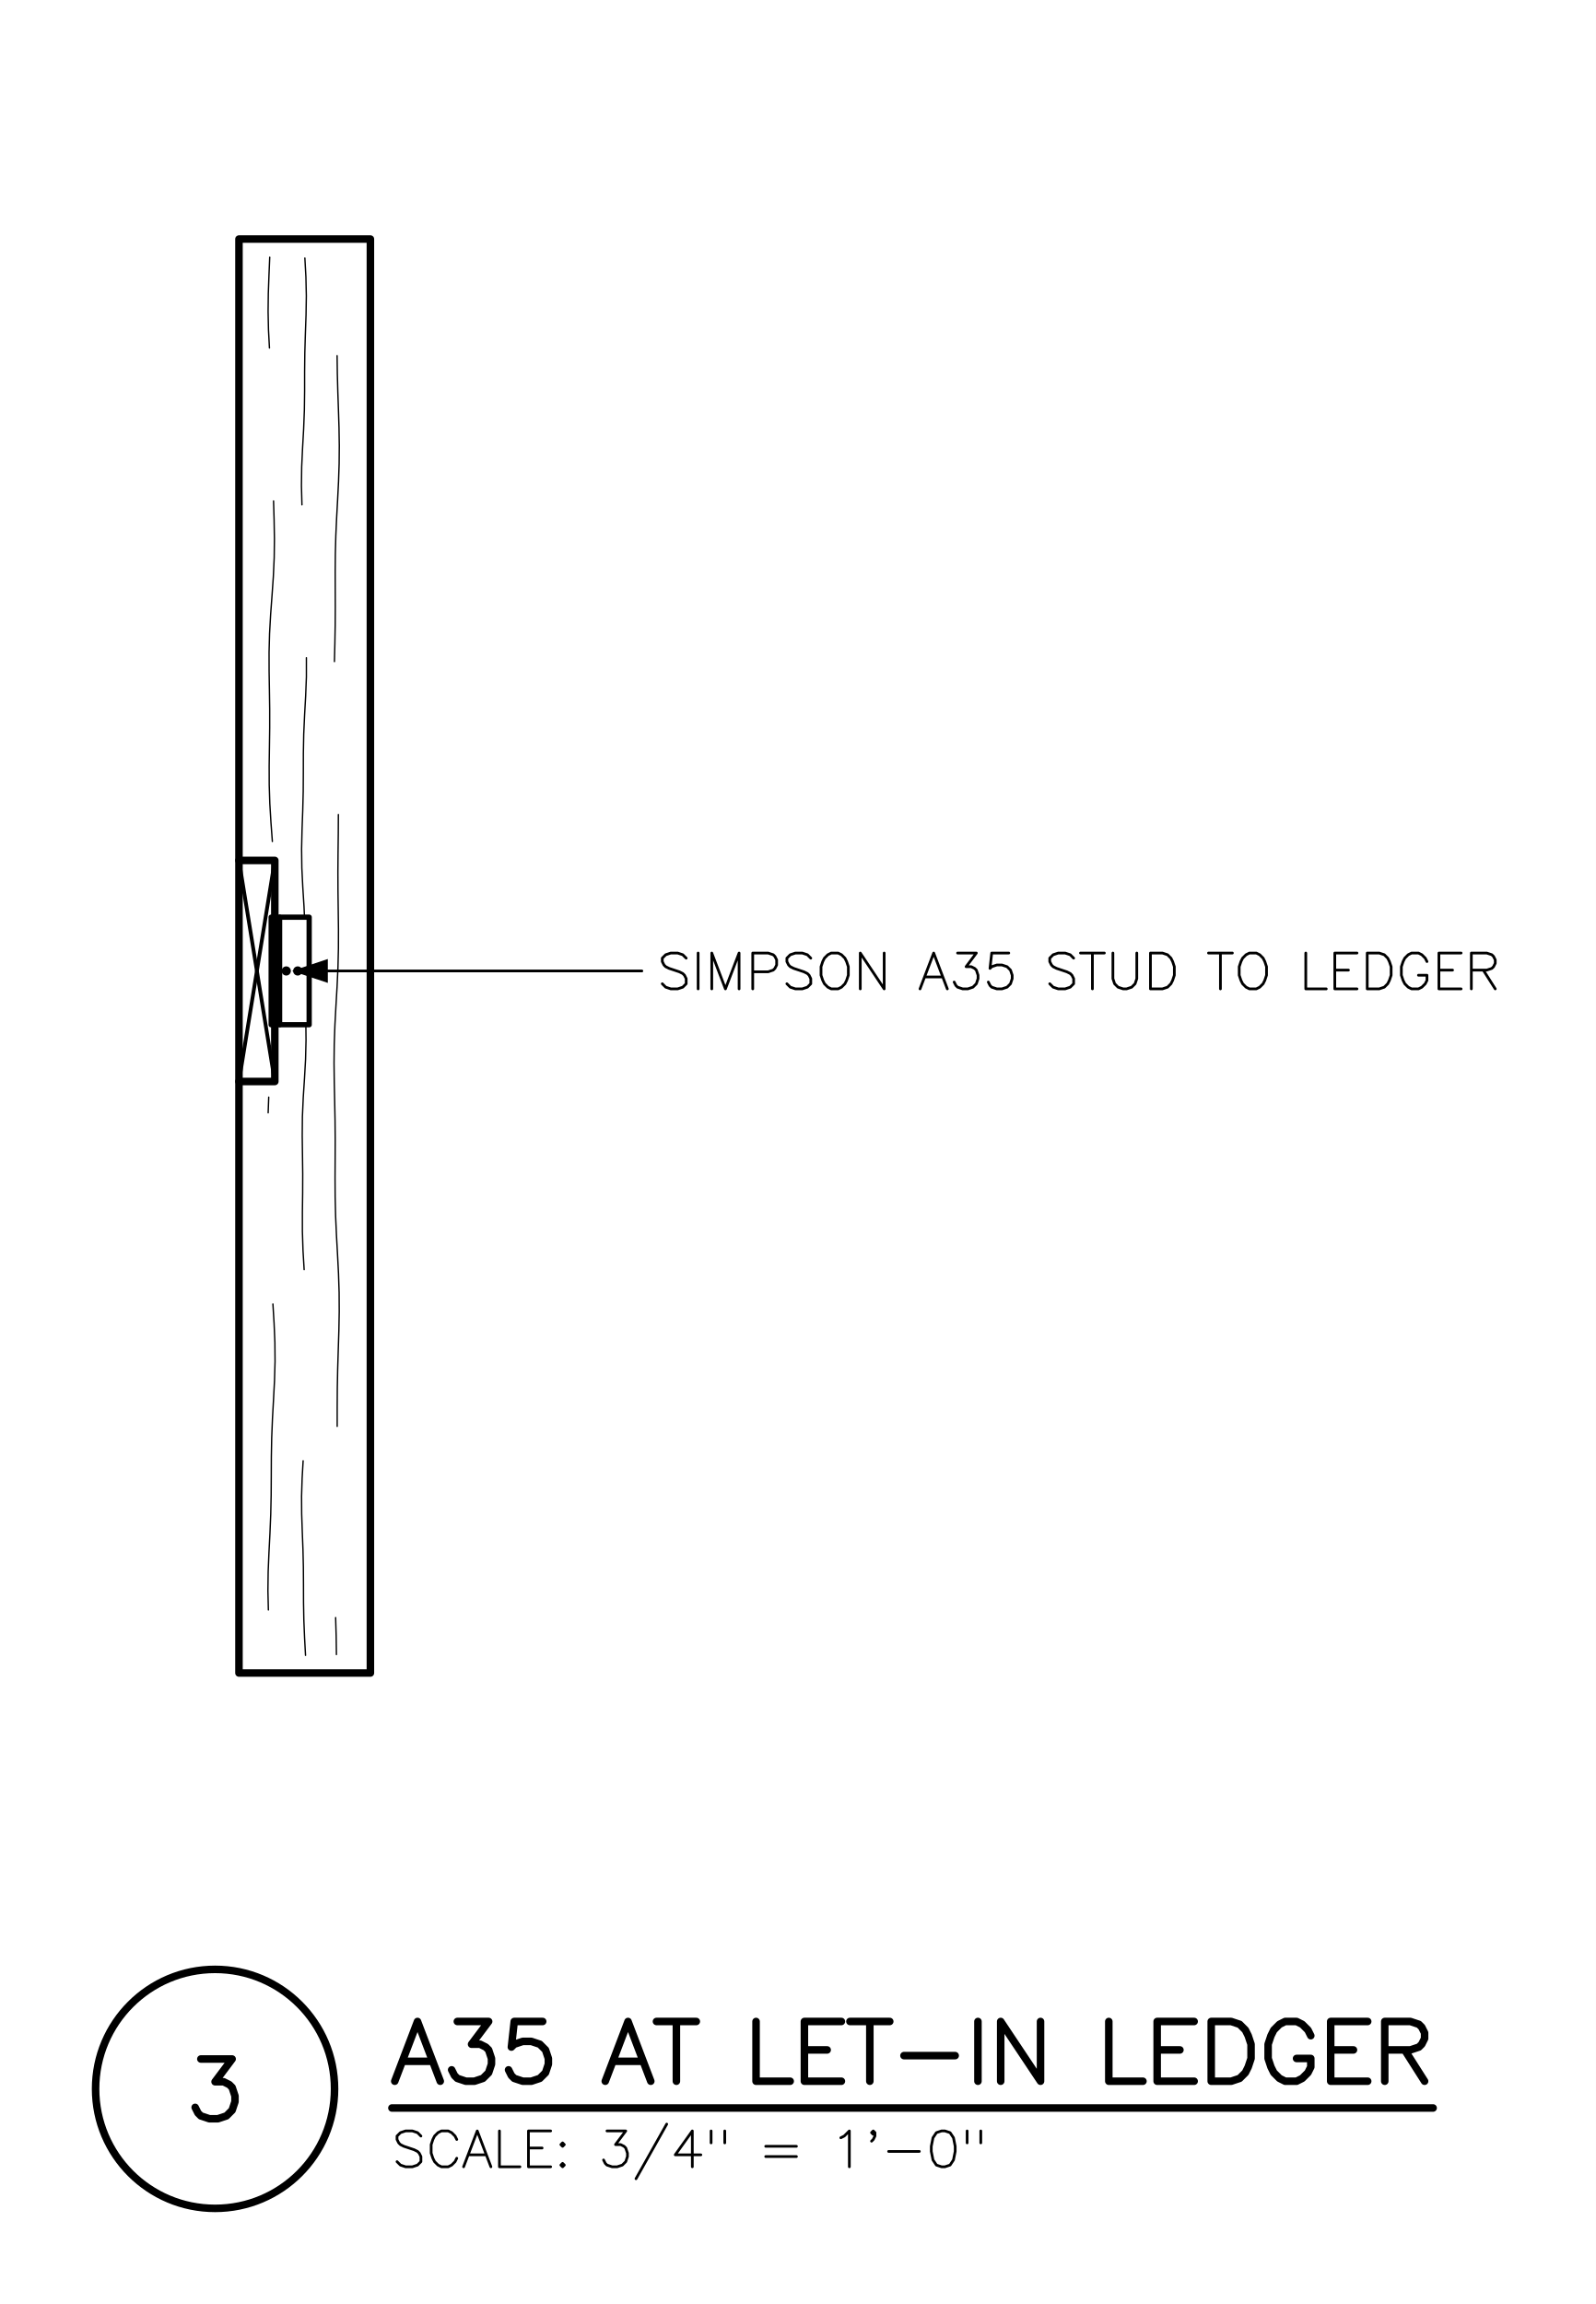
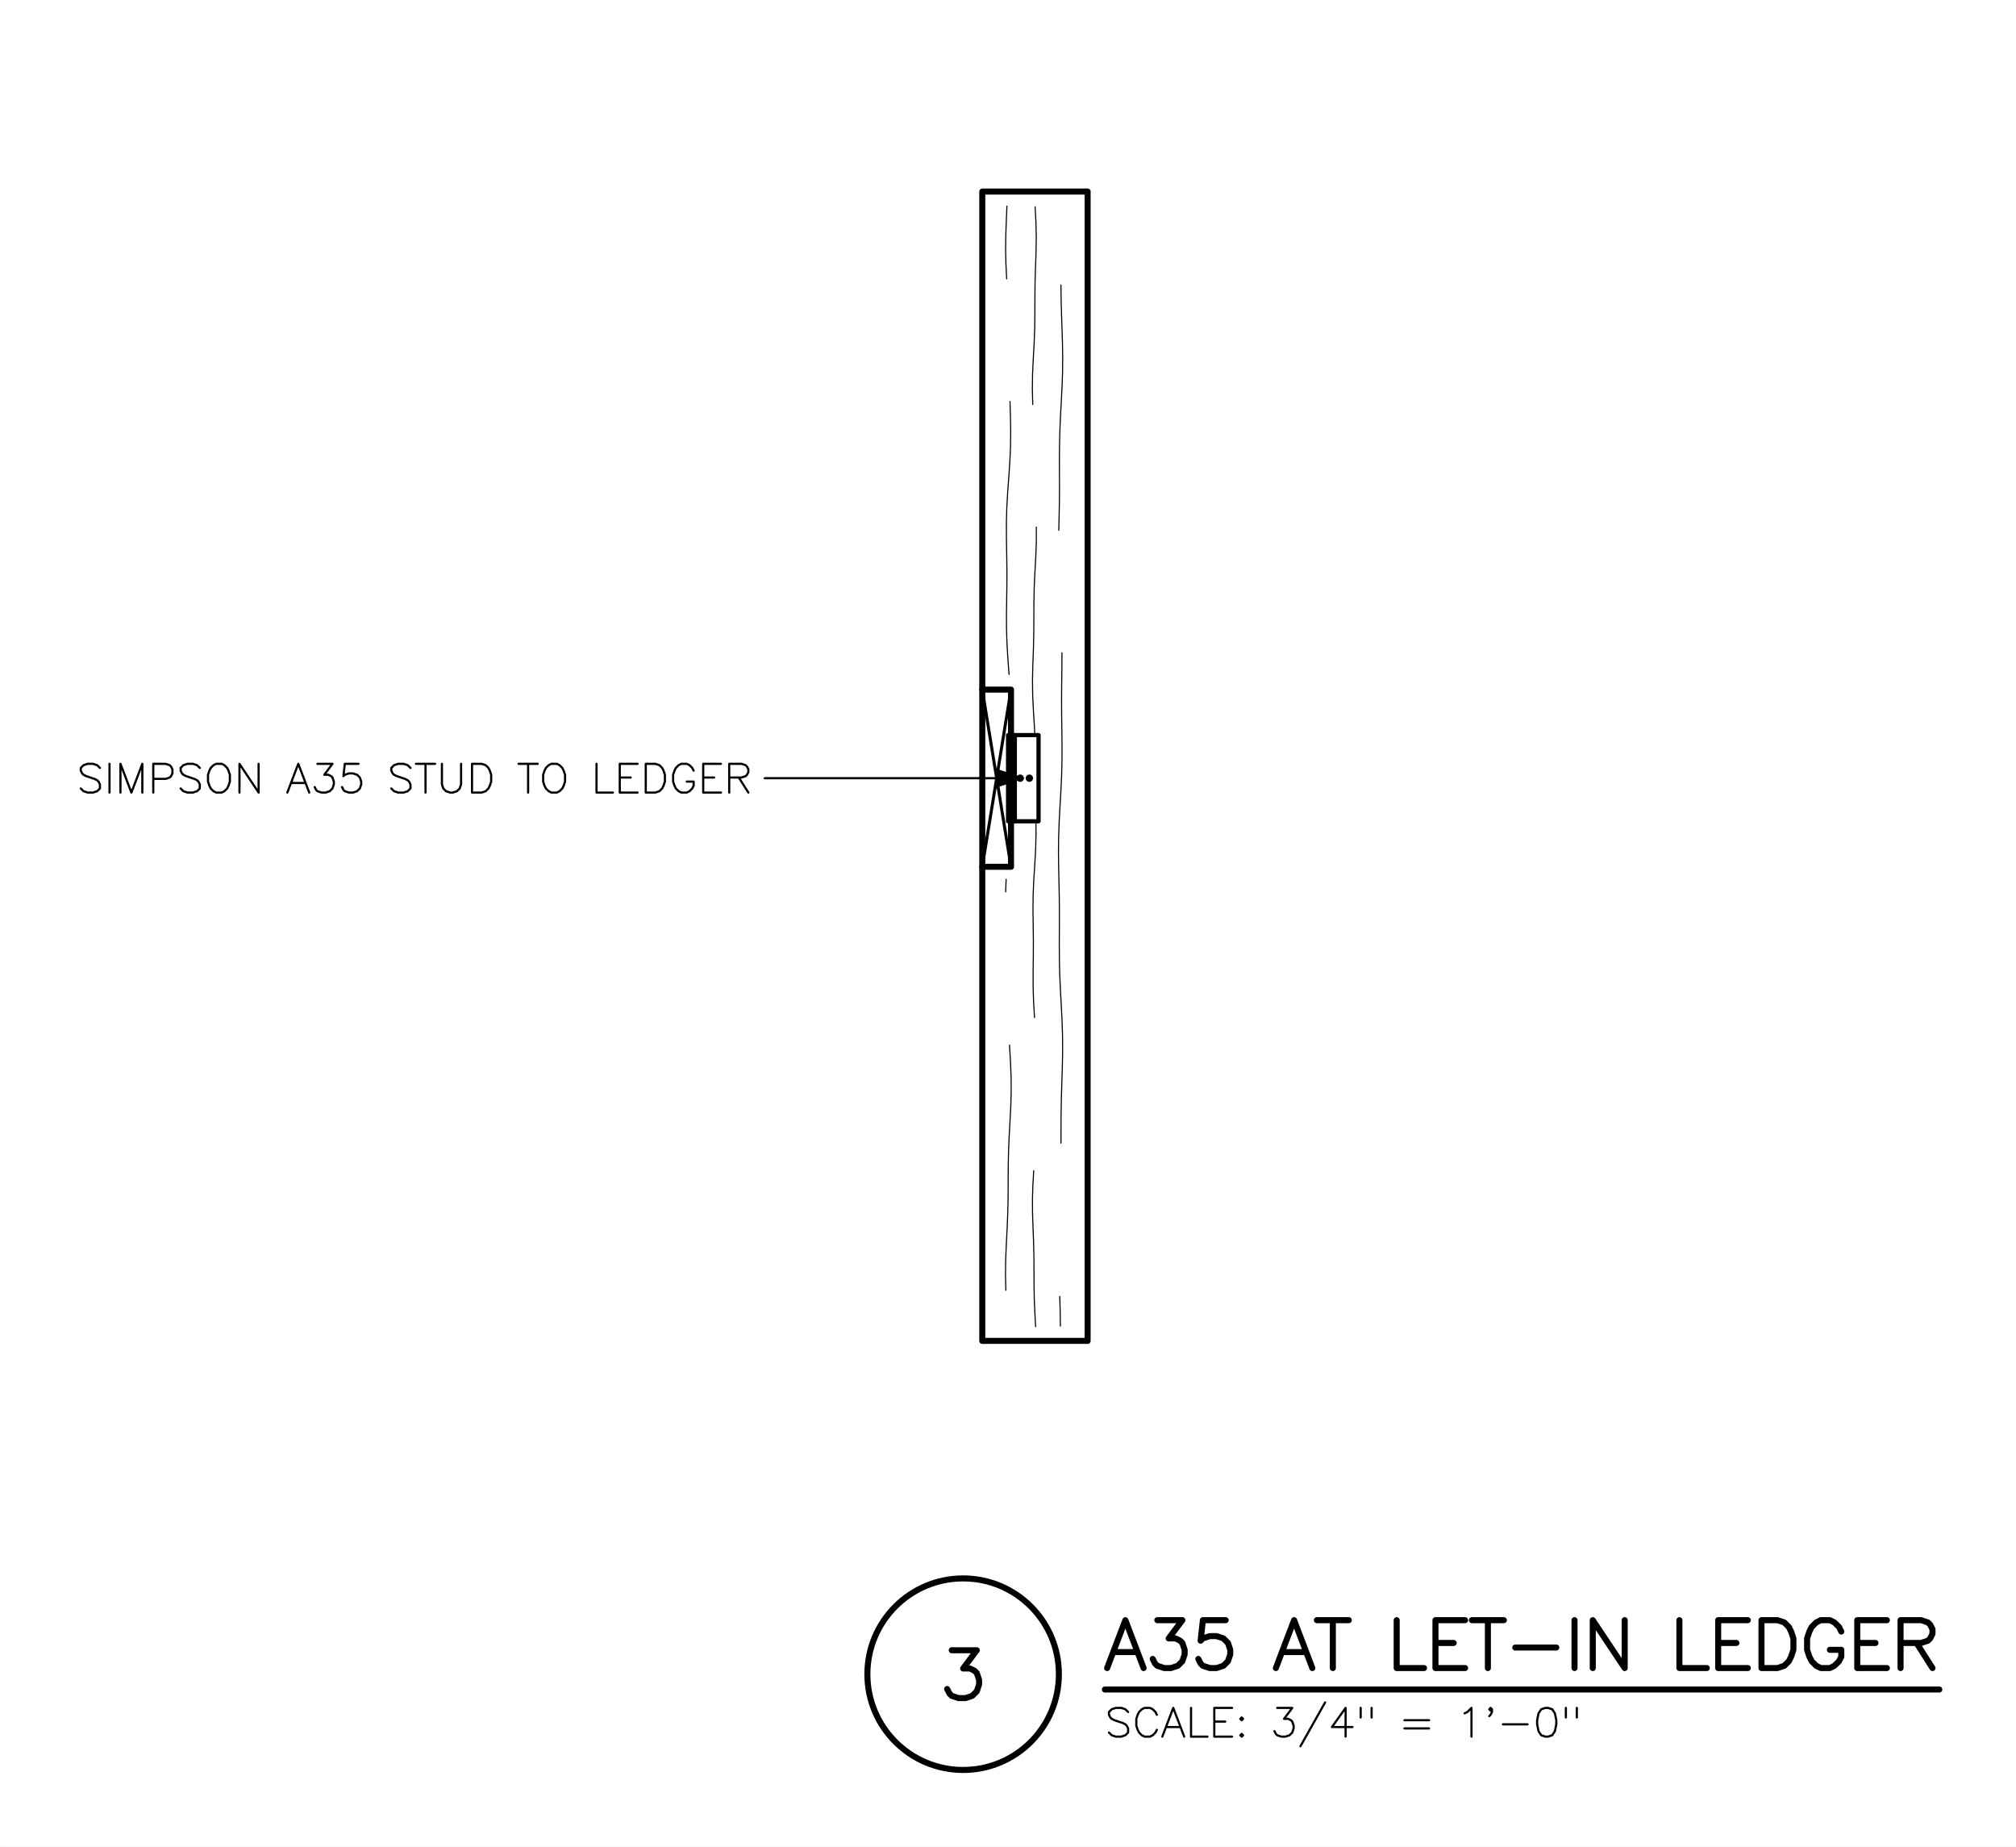
- <svg xmlns="http://www.w3.org/2000/svg" width="4.174in" height="6.025in" viewBox="0 0 400.714 578.4">
+ <svg xmlns="http://www.w3.org/2000/svg" width="6.579in" height="6.025in" viewBox="0 0 631.543 578.4">
  <rect width="100%" height="100%" fill="#fff" />
  <g id="S-DETL-PATT">
    <g data-src="c_stud">
-       <path d="M84.47 415.36L84.406 410.72M84.406 410.72L84.271 406.08M84.661 358.08L84.662 353.28M84.662 353.28L84.692 348.48M84.692 348.48L84.784 343.68M84.784 343.68L84.931 338.88M84.931 338.88L85.083 334.08M85.083 334.08L85.172 329.28M85.172 329.28L85.146 324.48M85.146 324.48L84.991 319.68M84.991 319.68L84.745 314.88M84.745 314.88L84.48 310.08M84.48 310.08L84.266 305.28M84.266 305.28L84.149 300.48M84.149 300.48L84.124 295.68M84.124 295.68L84.148 290.88M84.148 290.88L84.162 286.08M84.162 286.08L84.123 281.28M84.123 281.28L84.031 276.48M84.031 276.48L83.926 271.68M83.926 271.68L83.872 266.88M83.872 266.88L83.922 262.08M83.922 262.08L84.094 257.28M84.094 257.28L84.354 252.48M84.354 252.48L84.633 247.68M84.633 247.68L84.855 242.88M84.855 242.88L84.973 238.08M84.973 238.08L84.982 233.28M84.982 233.28L84.924 228.48M84.924 228.48L84.86 223.68M84.86 223.68L84.841 218.88M84.841 218.88L84.876 214.08M84.876 214.08L84.935 209.28M84.935 209.28L84.959 204.48M83.97 166.08L84.08 161.562M84.08 161.562L84.158 157.045M84.158 157.045L84.184 152.527M84.184 152.527L84.17 148.009M84.17 148.009L84.158 143.492M84.158 143.492L84.198 138.974M84.198 138.974L84.32 134.456M84.32 134.456L84.524 129.939M84.524 129.939L84.771 125.421M84.771 125.421L84.999 120.904M84.999 120.904L85.151 116.386M85.151 116.386L85.189 111.868M85.189 111.868L85.118 107.351M85.118 107.351L84.976 102.833M84.976 102.833L84.819 98.315M84.819 98.315L84.699 93.798M84.699 93.798L84.639 89.28M76.712 415.56L76.47 411.12M76.47 411.12L76.288 406.68M76.288 406.68L76.21 402.24M76.21 402.24L76.199 397.8M76.199 397.8L76.171 393.36M76.171 393.36L76.065 388.92M76.065 388.92L75.895 384.48M75.895 384.48L75.746 380.04M75.746 380.04L75.719 375.6M75.719 375.6L75.856 371.16M75.856 371.16L76.111 366.72M76.363 318.72L76.077 313.92M76.077 313.92L75.926 309.12M75.926 309.12L75.927 304.32M75.927 304.32L75.99 299.52M75.99 299.52L76.008 294.72M76.008 294.72L75.948 289.92M75.948 289.92L75.884 285.12M75.884 285.12L75.93 280.32M75.93 280.32L76.14 275.52M76.14 275.52L76.452 270.72M76.452 270.72L76.723 265.92M76.723 265.92L76.838 261.12M76.838 261.12L76.797 257.25M76.453 230.25L76.326 227.52M76.326 227.52L76.025 222.72M76.025 222.72L75.789 217.92M75.789 217.92L75.726 213.12M75.726 213.12L75.835 208.32M75.835 208.32L76.01 203.52M76.01 203.52L76.131 198.72M76.131 198.72L76.161 193.92M76.161 193.92L76.169 189.12M76.169 189.12L76.259 184.32M76.259 184.32L76.475 179.52M76.475 179.52L76.745 174.72M76.745 174.72L76.931 169.92M76.931 169.92L76.932 165.12M75.813 126.72L75.688 121.954M75.688 121.954L75.749 117.189M75.749 117.189L75.972 112.423M75.972 112.423L76.239 107.657M76.239 107.657L76.422 102.891M76.422 102.891L76.481 98.126M76.481 98.126L76.483 93.36M76.483 93.36L76.532 88.594M76.532 88.594L76.672 83.829M76.672 83.829L76.841 79.063M76.841 79.063L76.915 74.297M76.915 74.297L76.809 69.531M76.809 69.531L76.547 64.766M67.384 404.16L67.268 399.36M67.268 399.36L67.33 394.56M67.33 394.56L67.53 389.76M67.53 389.76L67.777 384.96M67.777 384.96L67.976 380.16M67.976 380.16L68.081 375.36M68.081 375.36L68.109 370.56M68.109 370.56L68.129 365.76M68.129 365.76L68.218 360.96M68.218 360.96L68.41 356.16M68.41 356.16L68.674 351.36M68.674 351.36L68.924 346.56M68.924 346.56L69.059 341.76M69.059 341.76L69.019 336.96M69.019 336.96L68.815 332.16M68.815 332.16L68.522 327.36M67.328 279.36L67.47 275.43M68.386 211.251L68.033 206.501M68.033 206.501L67.746 201.752M67.746 201.752L67.595 197.002M67.595 197.002L67.581 192.253M67.581 192.253L67.649 187.503M67.649 187.503L67.713 182.754M67.713 182.754L67.713 178.004M67.713 178.004L67.645 173.255M67.645 173.255L67.565 168.505M67.565 168.505L67.555 163.756M67.555 163.756L67.682 159.006M67.682 159.006L67.95 154.257M67.95 154.257L68.3 149.507M68.3 149.507L68.63 144.758M68.63 144.758L68.845 140.008M68.845 140.008L68.9 135.259M68.9 135.259L68.821 130.509M68.821 130.509L68.685 125.76M67.653 87.36L67.411 82.8M67.411 82.8L67.312 78.24M67.312 78.24L67.367 73.68M67.367 73.68L67.531 69.12M67.531 69.12L67.723 64.56" fill="none" stroke="#000" stroke-linecap="round" stroke-linejoin="round" stroke-width="0.34" />
+       <path d="M332.185 415.36L332.12 410.72M332.12 410.72L331.986 406.08M332.375 358.08L332.376 353.28M332.376 353.28L332.406 348.48M332.406 348.48L332.498 343.68M332.498 343.68L332.645 338.88M332.645 338.88L332.797 334.08M332.797 334.08L332.887 329.28M332.887 329.28L332.86 324.48M332.86 324.48L332.705 319.68M332.705 319.68L332.46 314.88M332.46 314.88L332.194 310.08M332.194 310.08L331.981 305.28M331.981 305.28L331.863 300.48M331.863 300.48L331.839 295.68M331.839 295.68L331.863 290.88M331.863 290.88L331.876 286.08M331.876 286.08L331.838 281.28M331.838 281.28L331.746 276.48M331.746 276.48L331.64 271.68M331.64 271.68L331.586 266.88M331.586 266.88L331.637 262.08M331.637 262.08L331.808 257.28M331.808 257.28L332.068 252.48M332.068 252.48L332.347 247.68M332.347 247.68L332.57 242.88M332.57 242.88L332.687 238.08M332.687 238.08L332.696 233.28M332.696 233.28L332.638 228.48M332.638 228.48L332.575 223.68M332.575 223.68L332.555 218.88M332.555 218.88L332.591 214.08M332.591 214.08L332.65 209.28M332.65 209.28L332.674 204.48M331.684 166.08L331.794 161.562M331.794 161.562L331.873 157.045M331.873 157.045L331.898 152.527M331.898 152.527L331.884 148.009M331.884 148.009L331.873 143.492M331.873 143.492L331.912 138.974M331.912 138.974L332.034 134.456M332.034 134.456L332.238 129.939M332.238 129.939L332.485 125.421M332.485 125.421L332.714 120.904M332.714 120.904L332.865 116.386M332.865 116.386L332.903 111.868M332.903 111.868L332.832 107.351M332.832 107.351L332.69 102.833M332.69 102.833L332.534 98.315M332.534 98.315L332.414 93.798M332.414 93.798L332.353 89.28M324.426 415.56L324.185 411.12M324.185 411.12L324.002 406.68M324.002 406.68L323.924 402.24M323.924 402.24L323.913 397.8M323.913 397.8L323.886 393.36M323.886 393.36L323.779 388.92M323.779 388.92L323.609 384.48M323.609 384.48L323.46 380.04M323.46 380.04L323.433 375.6M323.433 375.6L323.57 371.16M323.57 371.16L323.825 366.72M324.078 318.72L323.791 313.92M323.791 313.92L323.64 309.12M323.64 309.12L323.641 304.32M323.641 304.32L323.705 299.52M323.705 299.52L323.723 294.72M323.723 294.72L323.663 289.92M323.663 289.92L323.598 285.12M323.598 285.12L323.644 280.32M323.644 280.32L323.855 275.52M323.855 275.52L324.166 270.72M324.166 270.72L324.437 265.92M324.437 265.92L324.552 261.12M324.552 261.12L324.512 257.25M324.167 230.25L324.04 227.52M324.04 227.52L323.74 222.72M323.74 222.72L323.503 217.92M323.503 217.92L323.441 213.12M323.441 213.12L323.55 208.32M323.55 208.32L323.725 203.52M323.725 203.52L323.846 198.72M323.846 198.72L323.876 193.92M323.876 193.92L323.883 189.12M323.883 189.12L323.974 184.32M323.974 184.32L324.189 179.52M324.189 179.52L324.459 174.72M324.459 174.72L324.645 169.92M324.645 169.92L324.646 165.12M323.527 126.72L323.402 121.954M323.402 121.954L323.463 117.189M323.463 117.189L323.687 112.423M323.687 112.423L323.953 107.657M323.953 107.657L324.136 102.891M324.136 102.891L324.195 98.126M324.195 98.126L324.197 93.36M324.197 93.36L324.246 88.594M324.246 88.594L324.386 83.829M324.386 83.829L324.555 79.063M324.555 79.063L324.629 74.297M324.629 74.297L324.523 69.531M324.523 69.531L324.261 64.766M315.099 404.16L314.982 399.36M314.982 399.36L315.044 394.56M315.044 394.56L315.244 389.76M315.244 389.76L315.491 384.96M315.491 384.96L315.691 380.16M315.691 380.16L315.795 375.36M315.795 375.36L315.823 370.56M315.823 370.56L315.843 365.76M315.843 365.76L315.932 360.96M315.932 360.96L316.124 356.16M316.124 356.16L316.389 351.36M316.389 351.36L316.638 346.56M316.638 346.56L316.773 341.76M316.773 341.76L316.734 336.96M316.734 336.96L316.529 332.16M316.529 332.16L316.237 327.36M315.042 279.36L315.185 275.43M316.1 211.251L315.747 206.501M315.747 206.501L315.461 201.752M315.461 201.752L315.309 197.002M315.309 197.002L315.296 192.253M315.296 192.253L315.363 187.503M315.363 187.503L315.427 182.754M315.427 182.754L315.427 178.004M315.427 178.004L315.36 173.255M315.36 173.255L315.279 168.505M315.279 168.505L315.27 163.756M315.27 163.756L315.396 159.006M315.396 159.006L315.664 154.257M315.664 154.257L316.015 149.507M316.015 149.507L316.345 144.758M316.345 144.758L316.559 140.008M316.559 140.008L316.614 135.259M316.614 135.259L316.535 130.509M316.535 130.509L316.399 125.76M315.367 87.36L315.125 82.8M315.125 82.8L315.026 78.24M315.026 78.24L315.082 73.68M315.082 73.68L315.245 69.12M315.245 69.12L315.437 64.56" fill="none" stroke="#000" stroke-linecap="round" stroke-linejoin="round" stroke-width="0.34" />
    </g>
  </g>
  <g id="S-DETL-BYND">
    <g data-src="c_ledger">
-       <path d="M60 271.5L69 216" fill="none" stroke="#000" stroke-linecap="round" stroke-linejoin="round" stroke-width="0.945" />
-       <path d="M69 271.5L60 216" fill="none" stroke="#000" stroke-linecap="round" stroke-linejoin="round" stroke-width="0.945" />
+       <path d="M307.714 271.5L316.714 216" fill="none" stroke="#000" stroke-linecap="round" stroke-linejoin="round" stroke-width="0.945" />
+       <path d="M316.714 271.5L307.714 216" fill="none" stroke="#000" stroke-linecap="round" stroke-linejoin="round" stroke-width="0.945" />
    </g>
    <g data-src="c_a35">
-       <path d="M70.199 230.25L69 230.25" fill="none" stroke="#000" stroke-linecap="round" stroke-linejoin="round" stroke-width="0.945" />
-       <path d="M69 257.25L70.199 257.25" fill="none" stroke="#000" stroke-linecap="round" stroke-linejoin="round" stroke-width="0.945" />
+       <path d="M317.914 230.25L316.714 230.25" fill="none" stroke="#000" stroke-linecap="round" stroke-linejoin="round" stroke-width="0.945" />
+       <path d="M316.714 257.25L317.914 257.25" fill="none" stroke="#000" stroke-linecap="round" stroke-linejoin="round" stroke-width="0.945" />
    </g>
  </g>
  <g id="S-DETL-CUT">
    <g data-src="c_stud">
-       <path d="M69 257.25L69 271.5L60 271.5L60 420L93 420L93 60L60 60L60 216L69 216L69 230.25" fill="none" stroke="#000" stroke-linecap="round" stroke-linejoin="round" stroke-width="1.89" />
+       <path d="M316.714 257.25L316.714 271.5L307.714 271.5L307.714 420L340.714 420L340.714 60L307.714 60L307.714 216L316.714 216L316.714 230.25" fill="none" stroke="#000" stroke-linecap="round" stroke-linejoin="round" stroke-width="1.89" />
    </g>
    <g data-src="c_ledger">
-       <path d="M60 216L60 271.5" fill="none" stroke="#000" stroke-linecap="round" stroke-linejoin="round" stroke-width="1.89" />
+       <path d="M307.714 216L307.714 271.5" fill="none" stroke="#000" stroke-linecap="round" stroke-linejoin="round" stroke-width="1.89" />
    </g>
  </g>
  <g id="S-DETL-STL">
    <g data-src="c_a35">
-       <path d="M73.027 243.75A1.152 1.152 0 0 1 70.723 243.75A1.152 1.152 0 0 1 73.027 243.75Z" fill="#000" fill-rule="evenodd" stroke="none" />
-       <path d="M75.902 243.75A1.152 1.152 0 0 1 73.598 243.75A1.152 1.152 0 0 1 75.902 243.75Z" fill="#000" fill-rule="evenodd" stroke="none" />
-       <path d="M70.199 257.25L77.625 257.25L77.625 230.25L70.199 230.25" fill="none" stroke="#000" stroke-linecap="round" stroke-linejoin="round" stroke-width="1.323" />
-       <path d="M69 230.25L69 257.25" fill="none" stroke="#000" stroke-linecap="round" stroke-linejoin="round" stroke-width="1.323" />
-       <path d="M70.199 257.25L70.199 230.25" fill="none" stroke="#000" stroke-linecap="round" stroke-linejoin="round" stroke-width="1.323" />
-       <path d="M69 230.25L68.087 230.25L68.087 257.25L69 257.25" fill="none" stroke="#000" stroke-linecap="round" stroke-linejoin="round" stroke-width="1.323" />
+       <path d="M320.741 243.75A1.152 1.152 0 0 1 318.437 243.75A1.152 1.152 0 0 1 320.741 243.75Z" fill="#000" fill-rule="evenodd" stroke="none" />
+       <path d="M323.616 243.75A1.152 1.152 0 0 1 321.312 243.75A1.152 1.152 0 0 1 323.616 243.75Z" fill="#000" fill-rule="evenodd" stroke="none" />
+       <path d="M317.914 257.25L325.339 257.25L325.339 230.25L317.914 230.25" fill="none" stroke="#000" stroke-linecap="round" stroke-linejoin="round" stroke-width="1.323" />
+       <path d="M316.714 230.25L316.714 257.25" fill="none" stroke="#000" stroke-linecap="round" stroke-linejoin="round" stroke-width="1.323" />
+       <path d="M317.914 257.25L317.914 230.25" fill="none" stroke="#000" stroke-linecap="round" stroke-linejoin="round" stroke-width="1.323" />
+       <path d="M316.714 230.25L315.802 230.25L315.802 257.25L316.714 257.25" fill="none" stroke="#000" stroke-linecap="round" stroke-linejoin="round" stroke-width="1.323" />
    </g>
  </g>
  <g id="S-ANNO-NOTE">
    <g data-src="c_n1">
-       <path d="M172.286 240.536L171.429 239.679L170.143 239.25L168.429 239.25L167.143 239.679L166.286 240.536L166.286 241.393L166.714 242.25L167.143 242.679L168 243.107L170.571 243.964L171.429 244.393L171.857 244.821L172.286 245.679L172.286 246.964L171.429 247.821L170.143 248.25L168.429 248.25L167.143 247.821L166.286 246.964M175.286 239.25L175.286 248.25M178.714 239.25L178.714 248.25M178.714 239.25L182.143 248.25M185.571 239.25L182.143 248.25M185.571 239.25L185.571 248.25M189 239.25L189 248.25M189 239.25L192.857 239.25L194.143 239.679L194.571 240.107L195 240.964L195 242.25L194.571 243.107L194.143 243.536L192.857 243.964L189 243.964M203.571 240.536L202.714 239.679L201.429 239.25L199.714 239.25L198.429 239.679L197.571 240.536L197.571 241.393L198 242.25L198.429 242.679L199.286 243.107L201.857 243.964L202.714 244.393L203.143 244.821L203.571 245.679L203.571 246.964L202.714 247.821L201.429 248.25L199.714 248.25L198.429 247.821L197.571 246.964M208.714 239.25L207.857 239.679L207 240.536L206.571 241.393L206.143 242.679L206.143 244.821L206.571 246.107L207 246.964L207.857 247.821L208.714 248.25L210.429 248.25L211.286 247.821L212.143 246.964L212.571 246.107L213 244.821L213 242.679L212.571 241.393L212.143 240.536L211.286 239.679L210.429 239.25L208.714 239.25M216 239.25L216 248.25M216 239.25L222 248.25M222 239.25L222 248.25M234.429 239.25L231 248.25M234.429 239.25L237.857 248.25M232.286 245.25L236.571 245.25M240.429 239.25L245.143 239.25L242.571 242.679L243.857 242.679L244.714 243.107L245.143 243.536L245.571 244.821L245.571 245.679L245.143 246.964L244.286 247.821L243 248.25L241.714 248.25L240.429 247.821L240 247.393L239.571 246.536M253.286 239.25L249 239.25L248.571 243.107L249 242.679L250.286 242.25L251.571 242.25L252.857 242.679L253.714 243.536L254.143 244.821L254.143 245.679L253.714 246.964L252.857 247.821L251.571 248.25L250.286 248.25L249 247.821L248.571 247.393L248.143 246.536M269.571 240.536L268.714 239.679L267.429 239.25L265.714 239.25L264.429 239.679L263.571 240.536L263.571 241.393L264 242.25L264.429 242.679L265.286 243.107L267.857 243.964L268.714 244.393L269.143 244.821L269.571 245.679L269.571 246.964L268.714 247.821L267.429 248.25L265.714 248.25L264.429 247.821L263.571 246.964M274.286 239.25L274.286 248.25M271.286 239.25L277.286 239.25M279.429 239.25L279.429 245.679L279.857 246.964L280.714 247.821L282 248.25L282.857 248.25L284.143 247.821L285 246.964L285.429 245.679L285.429 239.25M288.857 239.25L288.857 248.25M288.857 239.25L291.857 239.25L293.143 239.679L294 240.536L294.429 241.393L294.857 242.679L294.857 244.821L294.429 246.107L294 246.964L293.143 247.821L291.857 248.25L288.857 248.25M306.429 239.25L306.429 248.25M303.429 239.25L309.429 239.25M313.714 239.25L312.857 239.679L312 240.536L311.571 241.393L311.143 242.679L311.143 244.821L311.571 246.107L312 246.964L312.857 247.821L313.714 248.25L315.429 248.25L316.286 247.821L317.143 246.964L317.571 246.107L318 244.821L318 242.679L317.571 241.393L317.143 240.536L316.286 239.679L315.429 239.25L313.714 239.25M327.857 239.25L327.857 248.25M327.857 248.25L333 248.25M335.143 239.25L335.143 248.25M335.143 239.25L340.714 239.25M335.143 243.536L338.571 243.536M335.143 248.25L340.714 248.25M343.286 239.25L343.286 248.25M343.286 239.25L346.286 239.25L347.571 239.679L348.429 240.536L348.857 241.393L349.286 242.679L349.286 244.821L348.857 246.107L348.429 246.964L347.571 247.821L346.286 248.25L343.286 248.25M358.286 241.393L357.857 240.536L357 239.679L356.143 239.25L354.429 239.25L353.571 239.679L352.714 240.536L352.286 241.393L351.857 242.679L351.857 244.821L352.286 246.107L352.714 246.964L353.571 247.821L354.429 248.25L356.143 248.25L357 247.821L357.857 246.964L358.286 246.107L358.286 244.821M356.143 244.821L358.286 244.821M361.286 239.25L361.286 248.25M361.286 239.25L366.857 239.25M361.286 243.536L364.714 243.536M361.286 248.25L366.857 248.25M369.429 239.25L369.429 248.25M369.429 239.25L373.286 239.25L374.571 239.679L375 240.107L375.429 240.964L375.429 241.821L375 242.679L374.571 243.107L373.286 243.536L369.429 243.536M372.429 243.536L375.429 248.25" fill="none" stroke="#000" stroke-linecap="round" stroke-linejoin="round" stroke-width="0.68" />
-       <path d="M161.16 243.75L149.16 243.75L82.313 243.75" fill="none" stroke="#000" stroke-linecap="round" stroke-linejoin="round" stroke-width="0.68" />
-       <path d="M73.313 243.75L82.313 246.75L82.313 240.75L73.313 243.75Z" fill="#000" fill-rule="evenodd" stroke="none" />
+       <path d="M31.286 240.536L30.429 239.679L29.143 239.25L27.429 239.25L26.143 239.679L25.286 240.536L25.286 241.393L25.714 242.25L26.143 242.679L27 243.107L29.571 243.964L30.429 244.393L30.857 244.821L31.286 245.679L31.286 246.964L30.429 247.821L29.143 248.25L27.429 248.25L26.143 247.821L25.286 246.964M34.286 239.25L34.286 248.25M37.714 239.25L37.714 248.25M37.714 239.25L41.143 248.25M44.571 239.25L41.143 248.25M44.571 239.25L44.571 248.25M48 239.25L48 248.25M48 239.25L51.857 239.25L53.143 239.679L53.571 240.107L54 240.964L54 242.25L53.571 243.107L53.143 243.536L51.857 243.964L48 243.964M62.571 240.536L61.714 239.679L60.429 239.25L58.714 239.25L57.429 239.679L56.571 240.536L56.571 241.393L57 242.25L57.429 242.679L58.286 243.107L60.857 243.964L61.714 244.393L62.143 244.821L62.571 245.679L62.571 246.964L61.714 247.821L60.429 248.25L58.714 248.25L57.429 247.821L56.571 246.964M67.714 239.25L66.857 239.679L66 240.536L65.571 241.393L65.143 242.679L65.143 244.821L65.571 246.107L66 246.964L66.857 247.821L67.714 248.25L69.429 248.25L70.286 247.821L71.143 246.964L71.571 246.107L72 244.821L72 242.679L71.571 241.393L71.143 240.536L70.286 239.679L69.429 239.25L67.714 239.25M75 239.25L75 248.25M75 239.25L81 248.25M81 239.25L81 248.25M93.429 239.25L90 248.25M93.429 239.25L96.857 248.25M91.286 245.25L95.571 245.25M99.429 239.25L104.143 239.25L101.571 242.679L102.857 242.679L103.714 243.107L104.143 243.536L104.571 244.821L104.571 245.679L104.143 246.964L103.286 247.821L102 248.25L100.714 248.25L99.429 247.821L99 247.393L98.571 246.536M112.286 239.25L108 239.25L107.571 243.107L108 242.679L109.286 242.25L110.571 242.25L111.857 242.679L112.714 243.536L113.143 244.821L113.143 245.679L112.714 246.964L111.857 247.821L110.571 248.25L109.286 248.25L108 247.821L107.571 247.393L107.143 246.536M128.571 240.536L127.714 239.679L126.429 239.25L124.714 239.25L123.429 239.679L122.571 240.536L122.571 241.393L123 242.25L123.429 242.679L124.286 243.107L126.857 243.964L127.714 244.393L128.143 244.821L128.571 245.679L128.571 246.964L127.714 247.821L126.429 248.25L124.714 248.25L123.429 247.821L122.571 246.964M133.286 239.25L133.286 248.25M130.286 239.25L136.286 239.25M138.429 239.25L138.429 245.679L138.857 246.964L139.714 247.821L141 248.25L141.857 248.25L143.143 247.821L144 246.964L144.429 245.679L144.429 239.25M147.857 239.25L147.857 248.25M147.857 239.25L150.857 239.25L152.143 239.679L153 240.536L153.429 241.393L153.857 242.679L153.857 244.821L153.429 246.107L153 246.964L152.143 247.821L150.857 248.25L147.857 248.25M165.429 239.25L165.429 248.25M162.429 239.25L168.429 239.25M172.714 239.25L171.857 239.679L171 240.536L170.571 241.393L170.143 242.679L170.143 244.821L170.571 246.107L171 246.964L171.857 247.821L172.714 248.25L174.429 248.25L175.286 247.821L176.143 246.964L176.571 246.107L177 244.821L177 242.679L176.571 241.393L176.143 240.536L175.286 239.679L174.429 239.25L172.714 239.25M186.857 239.25L186.857 248.25M186.857 248.25L192 248.25M194.143 239.25L194.143 248.25M194.143 239.25L199.714 239.25M194.143 243.536L197.571 243.536M194.143 248.25L199.714 248.25M202.286 239.25L202.286 248.25M202.286 239.25L205.286 239.25L206.571 239.679L207.429 240.536L207.857 241.393L208.286 242.679L208.286 244.821L207.857 246.107L207.429 246.964L206.571 247.821L205.286 248.25L202.286 248.25M217.286 241.393L216.857 240.536L216 239.679L215.143 239.25L213.429 239.25L212.571 239.679L211.714 240.536L211.286 241.393L210.857 242.679L210.857 244.821L211.286 246.107L211.714 246.964L212.571 247.821L213.429 248.25L215.143 248.25L216 247.821L216.857 246.964L217.286 246.107L217.286 244.821M215.143 244.821L217.286 244.821M220.286 239.25L220.286 248.25M220.286 239.25L225.857 239.25M220.286 243.536L223.714 243.536M220.286 248.25L225.857 248.25M228.429 239.25L228.429 248.25M228.429 239.25L232.286 239.25L233.571 239.679L234 240.107L234.429 240.964L234.429 241.821L234 242.679L233.571 243.107L232.286 243.536L228.429 243.536M231.429 243.536L234.429 248.25" fill="none" stroke="#000" stroke-linecap="round" stroke-linejoin="round" stroke-width="0.68" />
+       <path d="M239.554 243.75L251.554 243.75L312.027 243.75" fill="none" stroke="#000" stroke-linecap="round" stroke-linejoin="round" stroke-width="0.68" />
+       <path d="M321.027 243.75L312.027 240.75L312.027 246.75L321.027 243.75Z" fill="#000" fill-rule="evenodd" stroke="none" />
    </g>
  </g>
  <g id="S-ANNO-TTLB">
    <g data-src="title:C">
-       <path d="M24 524.4A30 30 0 0 1 84 524.4A30 30 0 0 1 24 524.4Z" fill="none" stroke="#000" stroke-linecap="round" stroke-linejoin="round" stroke-width="1.89" />
-       <path d="M50.429 516.9L58.286 516.9L54 522.614L56.143 522.614L57.571 523.329L58.286 524.043L59 526.186L59 527.614L58.286 529.757L56.857 531.186L54.714 531.9L52.571 531.9L50.429 531.186L49.714 530.471L49 529.043" fill="none" stroke="#000" stroke-linecap="round" stroke-linejoin="round" stroke-width="1.89" />
-       <path d="M104.829 507.48L99.114 522.48M104.829 507.48L110.543 522.48M101.257 517.48L108.4 517.48M114.829 507.48L122.686 507.48L118.4 513.194L120.543 513.194L121.971 513.909L122.686 514.623L123.4 516.766L123.4 518.194L122.686 520.337L121.257 521.766L119.114 522.48L116.971 522.48L114.829 521.766L114.114 521.051L113.4 519.623M136.257 507.48L129.114 507.48L128.4 513.909L129.114 513.194L131.257 512.48L133.4 512.48L135.543 513.194L136.971 514.623L137.686 516.766L137.686 518.194L136.971 520.337L135.543 521.766L133.4 522.48L131.257 522.48L129.114 521.766L128.4 521.051L127.686 519.623M157.686 507.48L151.971 522.48M157.686 507.48L163.4 522.48M154.114 517.48L161.257 517.48M169.829 507.48L169.829 522.48M164.829 507.48L174.829 507.48M189.829 507.48L189.829 522.48M189.829 522.48L198.4 522.48M201.971 507.48L201.971 522.48M201.971 507.48L211.257 507.48M201.971 514.623L207.686 514.623M201.971 522.48L211.257 522.48M218.4 507.48L218.4 522.48M213.4 507.48L223.4 507.48M226.971 516.051L239.829 516.051M245.543 507.48L245.543 522.48M251.257 507.48L251.257 522.48M251.257 507.48L261.257 522.48M261.257 507.48L261.257 522.48M278.4 507.48L278.4 522.48M278.4 522.48L286.971 522.48M290.543 507.48L290.543 522.48M290.543 507.48L299.829 507.48M290.543 514.623L296.257 514.623M290.543 522.48L299.829 522.48M304.114 507.48L304.114 522.48M304.114 507.48L309.114 507.48L311.257 508.194L312.686 509.623L313.4 511.051L314.114 513.194L314.114 516.766L313.4 518.909L312.686 520.337L311.257 521.766L309.114 522.48L304.114 522.48M329.114 511.051L328.4 509.623L326.971 508.194L325.543 507.48L322.686 507.48L321.257 508.194L319.829 509.623L319.114 511.051L318.4 513.194L318.4 516.766L319.114 518.909L319.829 520.337L321.257 521.766L322.686 522.48L325.543 522.48L326.971 521.766L328.4 520.337L329.114 518.909L329.114 516.766M325.543 516.766L329.114 516.766M334.114 507.48L334.114 522.48M334.114 507.48L343.4 507.48M334.114 514.623L339.829 514.623M334.114 522.48L343.4 522.48M347.686 507.48L347.686 522.48M347.686 507.48L354.114 507.48L356.257 508.194L356.971 508.909L357.686 510.337L357.686 511.766L356.971 513.194L356.257 513.909L354.114 514.623L347.686 514.623M352.686 514.623L357.686 522.48" fill="none" stroke="#000" stroke-linecap="round" stroke-linejoin="round" stroke-width="1.89" />
-       <path d="M98.4 529.2L359.829 529.2" fill="none" stroke="#000" stroke-linecap="round" stroke-linejoin="round" stroke-width="1.89" />
-       <path d="M105.686 536.246L104.829 535.389L103.543 534.96L101.829 534.96L100.543 535.389L99.686 536.246L99.686 537.103L100.114 537.96L100.543 538.389L101.4 538.817L103.971 539.674L104.829 540.103L105.257 540.531L105.686 541.389L105.686 542.674L104.829 543.531L103.543 543.96L101.829 543.96L100.543 543.531L99.686 542.674M114.686 537.103L114.257 536.246L113.4 535.389L112.543 534.96L110.829 534.96L109.971 535.389L109.114 536.246L108.686 537.103L108.257 538.389L108.257 540.531L108.686 541.817L109.114 542.674L109.971 543.531L110.829 543.96L112.543 543.96L113.4 543.531L114.257 542.674L114.686 541.817M119.829 534.96L116.4 543.96M119.829 534.96L123.257 543.96M117.686 540.96L121.971 540.96M125.4 534.96L125.4 543.96M125.4 543.96L130.543 543.96M132.686 534.96L132.686 543.96M132.686 534.96L138.257 534.96M132.686 539.246L136.114 539.246M132.686 543.96L138.257 543.96M141.257 537.96L140.829 538.389L141.257 538.817L141.686 538.389L141.257 537.96M141.257 543.103L140.829 543.531L141.257 543.96L141.686 543.531L141.257 543.103M152.4 534.96L157.114 534.96L154.543 538.389L155.829 538.389L156.686 538.817L157.114 539.246L157.543 540.531L157.543 541.389L157.114 542.674L156.257 543.531L154.971 543.96L153.686 543.96L152.4 543.531L151.971 543.103L151.543 542.246M167.4 533.246L159.686 546.96M173.829 534.96L169.543 540.96L175.971 540.96M173.829 534.96L173.829 543.96M178.543 534.96L178.543 537.96M181.971 534.96L181.971 537.96M192.257 538.817L199.971 538.817M192.257 541.389L199.971 541.389M211.114 536.674L211.971 536.246L213.257 534.96L213.257 543.96M219.257 535.817L218.829 535.389L219.257 534.96L219.686 535.389L219.686 536.246L219.257 537.103L218.829 537.531M223.114 540.103L230.829 540.103M236.4 534.96L235.114 535.389L234.257 536.674L233.829 538.817L233.829 540.103L234.257 542.246L235.114 543.531L236.4 543.96L237.257 543.96L238.543 543.531L239.4 542.246L239.829 540.103L239.829 538.817L239.4 536.674L238.543 535.389L237.257 534.96L236.4 534.96M242.829 534.96L242.829 537.96M246.257 534.96L246.257 537.96" fill="none" stroke="#000" stroke-linecap="round" stroke-linejoin="round" stroke-width="0.68" />
+       <path d="M271.714 524.4A30 30 0 0 1 331.714 524.4A30 30 0 0 1 271.714 524.4Z" fill="none" stroke="#000" stroke-linecap="round" stroke-linejoin="round" stroke-width="1.89" />
+       <path d="M298.143 516.9L306 516.9L301.714 522.614L303.857 522.614L305.286 523.329L306 524.043L306.714 526.186L306.714 527.614L306 529.757L304.571 531.186L302.429 531.9L300.286 531.9L298.143 531.186L297.429 530.471L296.714 529.043" fill="none" stroke="#000" stroke-linecap="round" stroke-linejoin="round" stroke-width="1.89" />
+       <path d="M352.543 507.48L346.829 522.48M352.543 507.48L358.257 522.48M348.971 517.48L356.114 517.48M362.543 507.48L370.4 507.48L366.114 513.194L368.257 513.194L369.686 513.909L370.4 514.623L371.114 516.766L371.114 518.194L370.4 520.337L368.971 521.766L366.829 522.48L364.686 522.48L362.543 521.766L361.829 521.051L361.114 519.623M383.971 507.48L376.829 507.48L376.114 513.909L376.829 513.194L378.971 512.48L381.114 512.48L383.257 513.194L384.686 514.623L385.4 516.766L385.4 518.194L384.686 520.337L383.257 521.766L381.114 522.48L378.971 522.48L376.829 521.766L376.114 521.051L375.4 519.623M405.4 507.48L399.686 522.48M405.4 507.48L411.114 522.48M401.829 517.48L408.971 517.48M417.543 507.48L417.543 522.48M412.543 507.48L422.543 507.48M437.543 507.48L437.543 522.48M437.543 522.48L446.114 522.48M449.686 507.48L449.686 522.48M449.686 507.48L458.971 507.48M449.686 514.623L455.4 514.623M449.686 522.48L458.971 522.48M466.114 507.48L466.114 522.48M461.114 507.48L471.114 507.48M474.686 516.051L487.543 516.051M493.257 507.48L493.257 522.48M498.971 507.48L498.971 522.48M498.971 507.48L508.971 522.48M508.971 507.48L508.971 522.48M526.114 507.48L526.114 522.48M526.114 522.48L534.686 522.48M538.257 507.48L538.257 522.48M538.257 507.48L547.543 507.48M538.257 514.623L543.971 514.623M538.257 522.48L547.543 522.48M551.829 507.48L551.829 522.48M551.829 507.48L556.829 507.48L558.971 508.194L560.4 509.623L561.114 511.051L561.829 513.194L561.829 516.766L561.114 518.909L560.4 520.337L558.971 521.766L556.829 522.48L551.829 522.48M576.829 511.051L576.114 509.623L574.686 508.194L573.257 507.48L570.4 507.48L568.971 508.194L567.543 509.623L566.829 511.051L566.114 513.194L566.114 516.766L566.829 518.909L567.543 520.337L568.971 521.766L570.4 522.48L573.257 522.48L574.686 521.766L576.114 520.337L576.829 518.909L576.829 516.766M573.257 516.766L576.829 516.766M581.829 507.48L581.829 522.48M581.829 507.48L591.114 507.48M581.829 514.623L587.543 514.623M581.829 522.48L591.114 522.48M595.4 507.48L595.4 522.48M595.4 507.48L601.829 507.48L603.971 508.194L604.686 508.909L605.4 510.337L605.4 511.766L604.686 513.194L603.971 513.909L601.829 514.623L595.4 514.623M600.4 514.623L605.4 522.48" fill="none" stroke="#000" stroke-linecap="round" stroke-linejoin="round" stroke-width="1.89" />
+       <path d="M346.114 529.2L607.543 529.2" fill="none" stroke="#000" stroke-linecap="round" stroke-linejoin="round" stroke-width="1.89" />
+       <path d="M353.4 536.246L352.543 535.389L351.257 534.96L349.543 534.96L348.257 535.389L347.4 536.246L347.4 537.103L347.829 537.96L348.257 538.389L349.114 538.817L351.686 539.674L352.543 540.103L352.971 540.531L353.4 541.389L353.4 542.674L352.543 543.531L351.257 543.96L349.543 543.96L348.257 543.531L347.4 542.674M362.4 537.103L361.971 536.246L361.114 535.389L360.257 534.96L358.543 534.96L357.686 535.389L356.829 536.246L356.4 537.103L355.971 538.389L355.971 540.531L356.4 541.817L356.829 542.674L357.686 543.531L358.543 543.96L360.257 543.96L361.114 543.531L361.971 542.674L362.4 541.817M367.543 534.96L364.114 543.96M367.543 534.96L370.971 543.96M365.4 540.96L369.686 540.96M373.114 534.96L373.114 543.96M373.114 543.96L378.257 543.96M380.4 534.96L380.4 543.96M380.4 534.96L385.971 534.96M380.4 539.246L383.829 539.246M380.4 543.96L385.971 543.96M388.971 537.96L388.543 538.389L388.971 538.817L389.4 538.389L388.971 537.96M388.971 543.103L388.543 543.531L388.971 543.96L389.4 543.531L388.971 543.103M400.114 534.96L404.829 534.96L402.257 538.389L403.543 538.389L404.4 538.817L404.829 539.246L405.257 540.531L405.257 541.389L404.829 542.674L403.971 543.531L402.686 543.96L401.4 543.96L400.114 543.531L399.686 543.103L399.257 542.246M415.114 533.246L407.4 546.96M421.543 534.96L417.257 540.96L423.686 540.96M421.543 534.96L421.543 543.96M426.257 534.96L426.257 537.96M429.686 534.96L429.686 537.96M439.971 538.817L447.686 538.817M439.971 541.389L447.686 541.389M458.829 536.674L459.686 536.246L460.971 534.96L460.971 543.96M466.971 535.817L466.543 535.389L466.971 534.96L467.4 535.389L467.4 536.246L466.971 537.103L466.543 537.531M470.829 540.103L478.543 540.103M484.114 534.96L482.829 535.389L481.971 536.674L481.543 538.817L481.543 540.103L481.971 542.246L482.829 543.531L484.114 543.96L484.971 543.96L486.257 543.531L487.114 542.246L487.543 540.103L487.543 538.817L487.114 536.674L486.257 535.389L484.971 534.96L484.114 534.96M490.543 534.96L490.543 537.96M493.971 534.96L493.971 537.96" fill="none" stroke="#000" stroke-linecap="round" stroke-linejoin="round" stroke-width="0.68" />
    </g>
  </g>
</svg>
